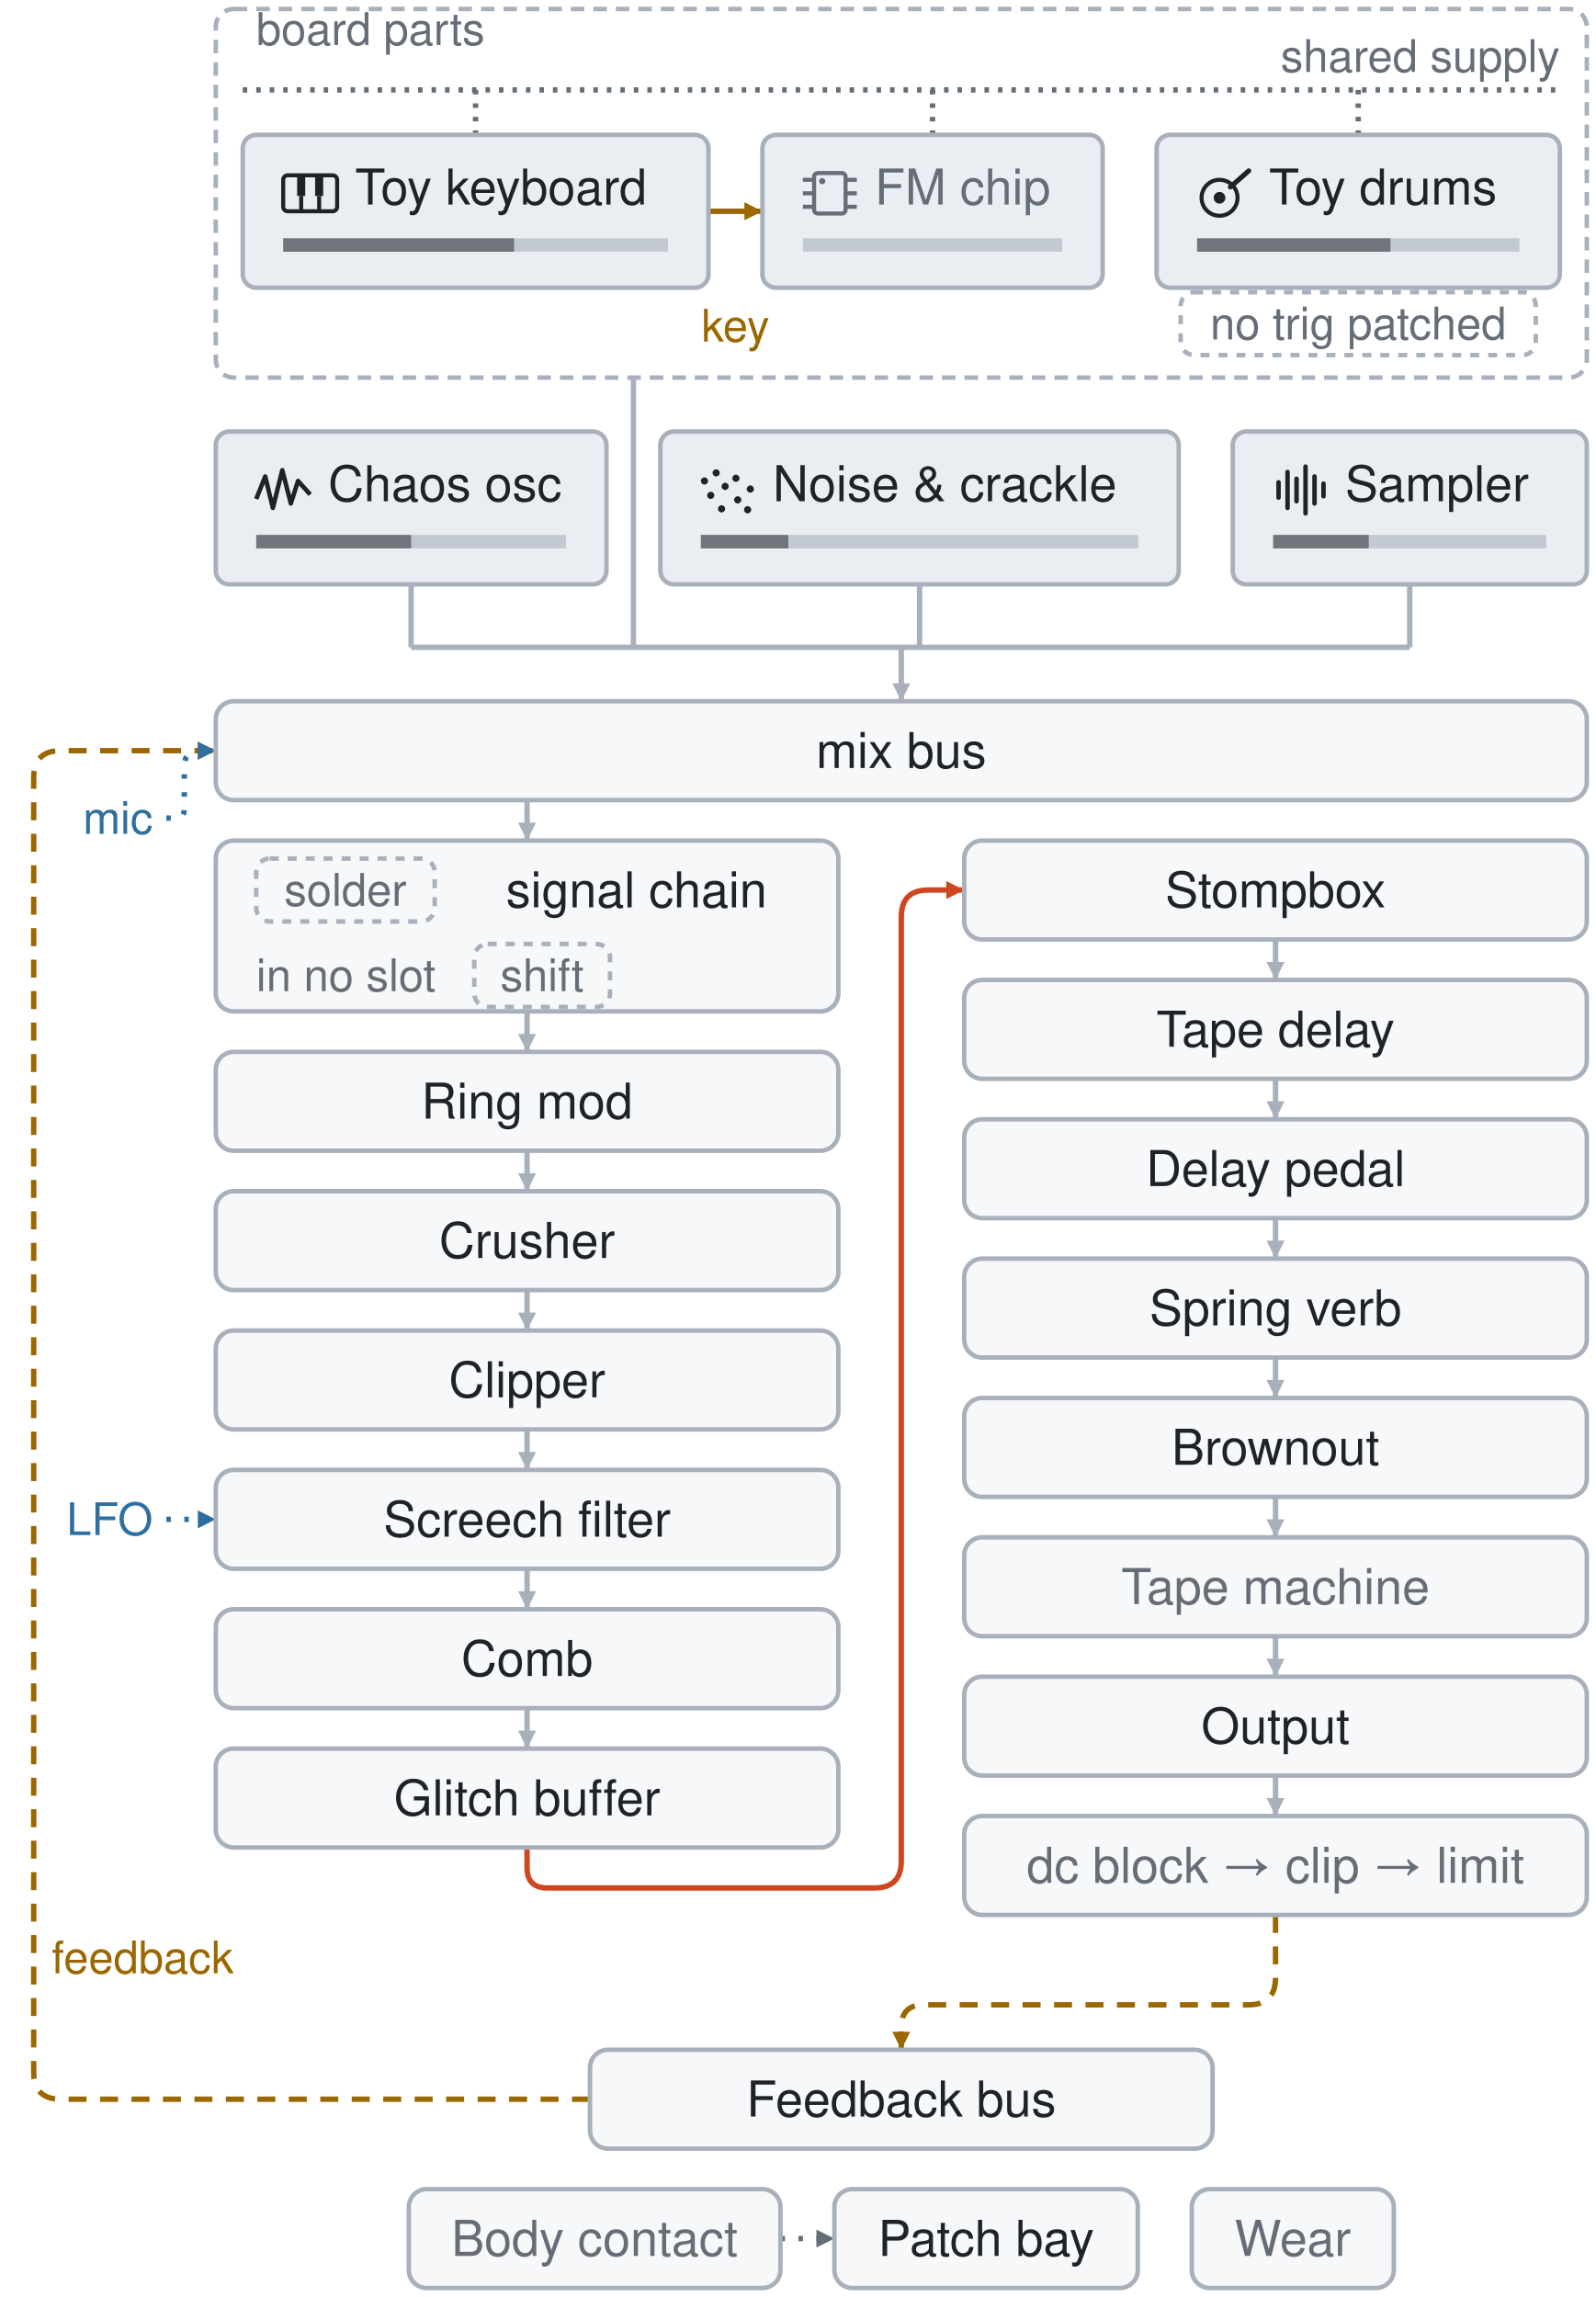
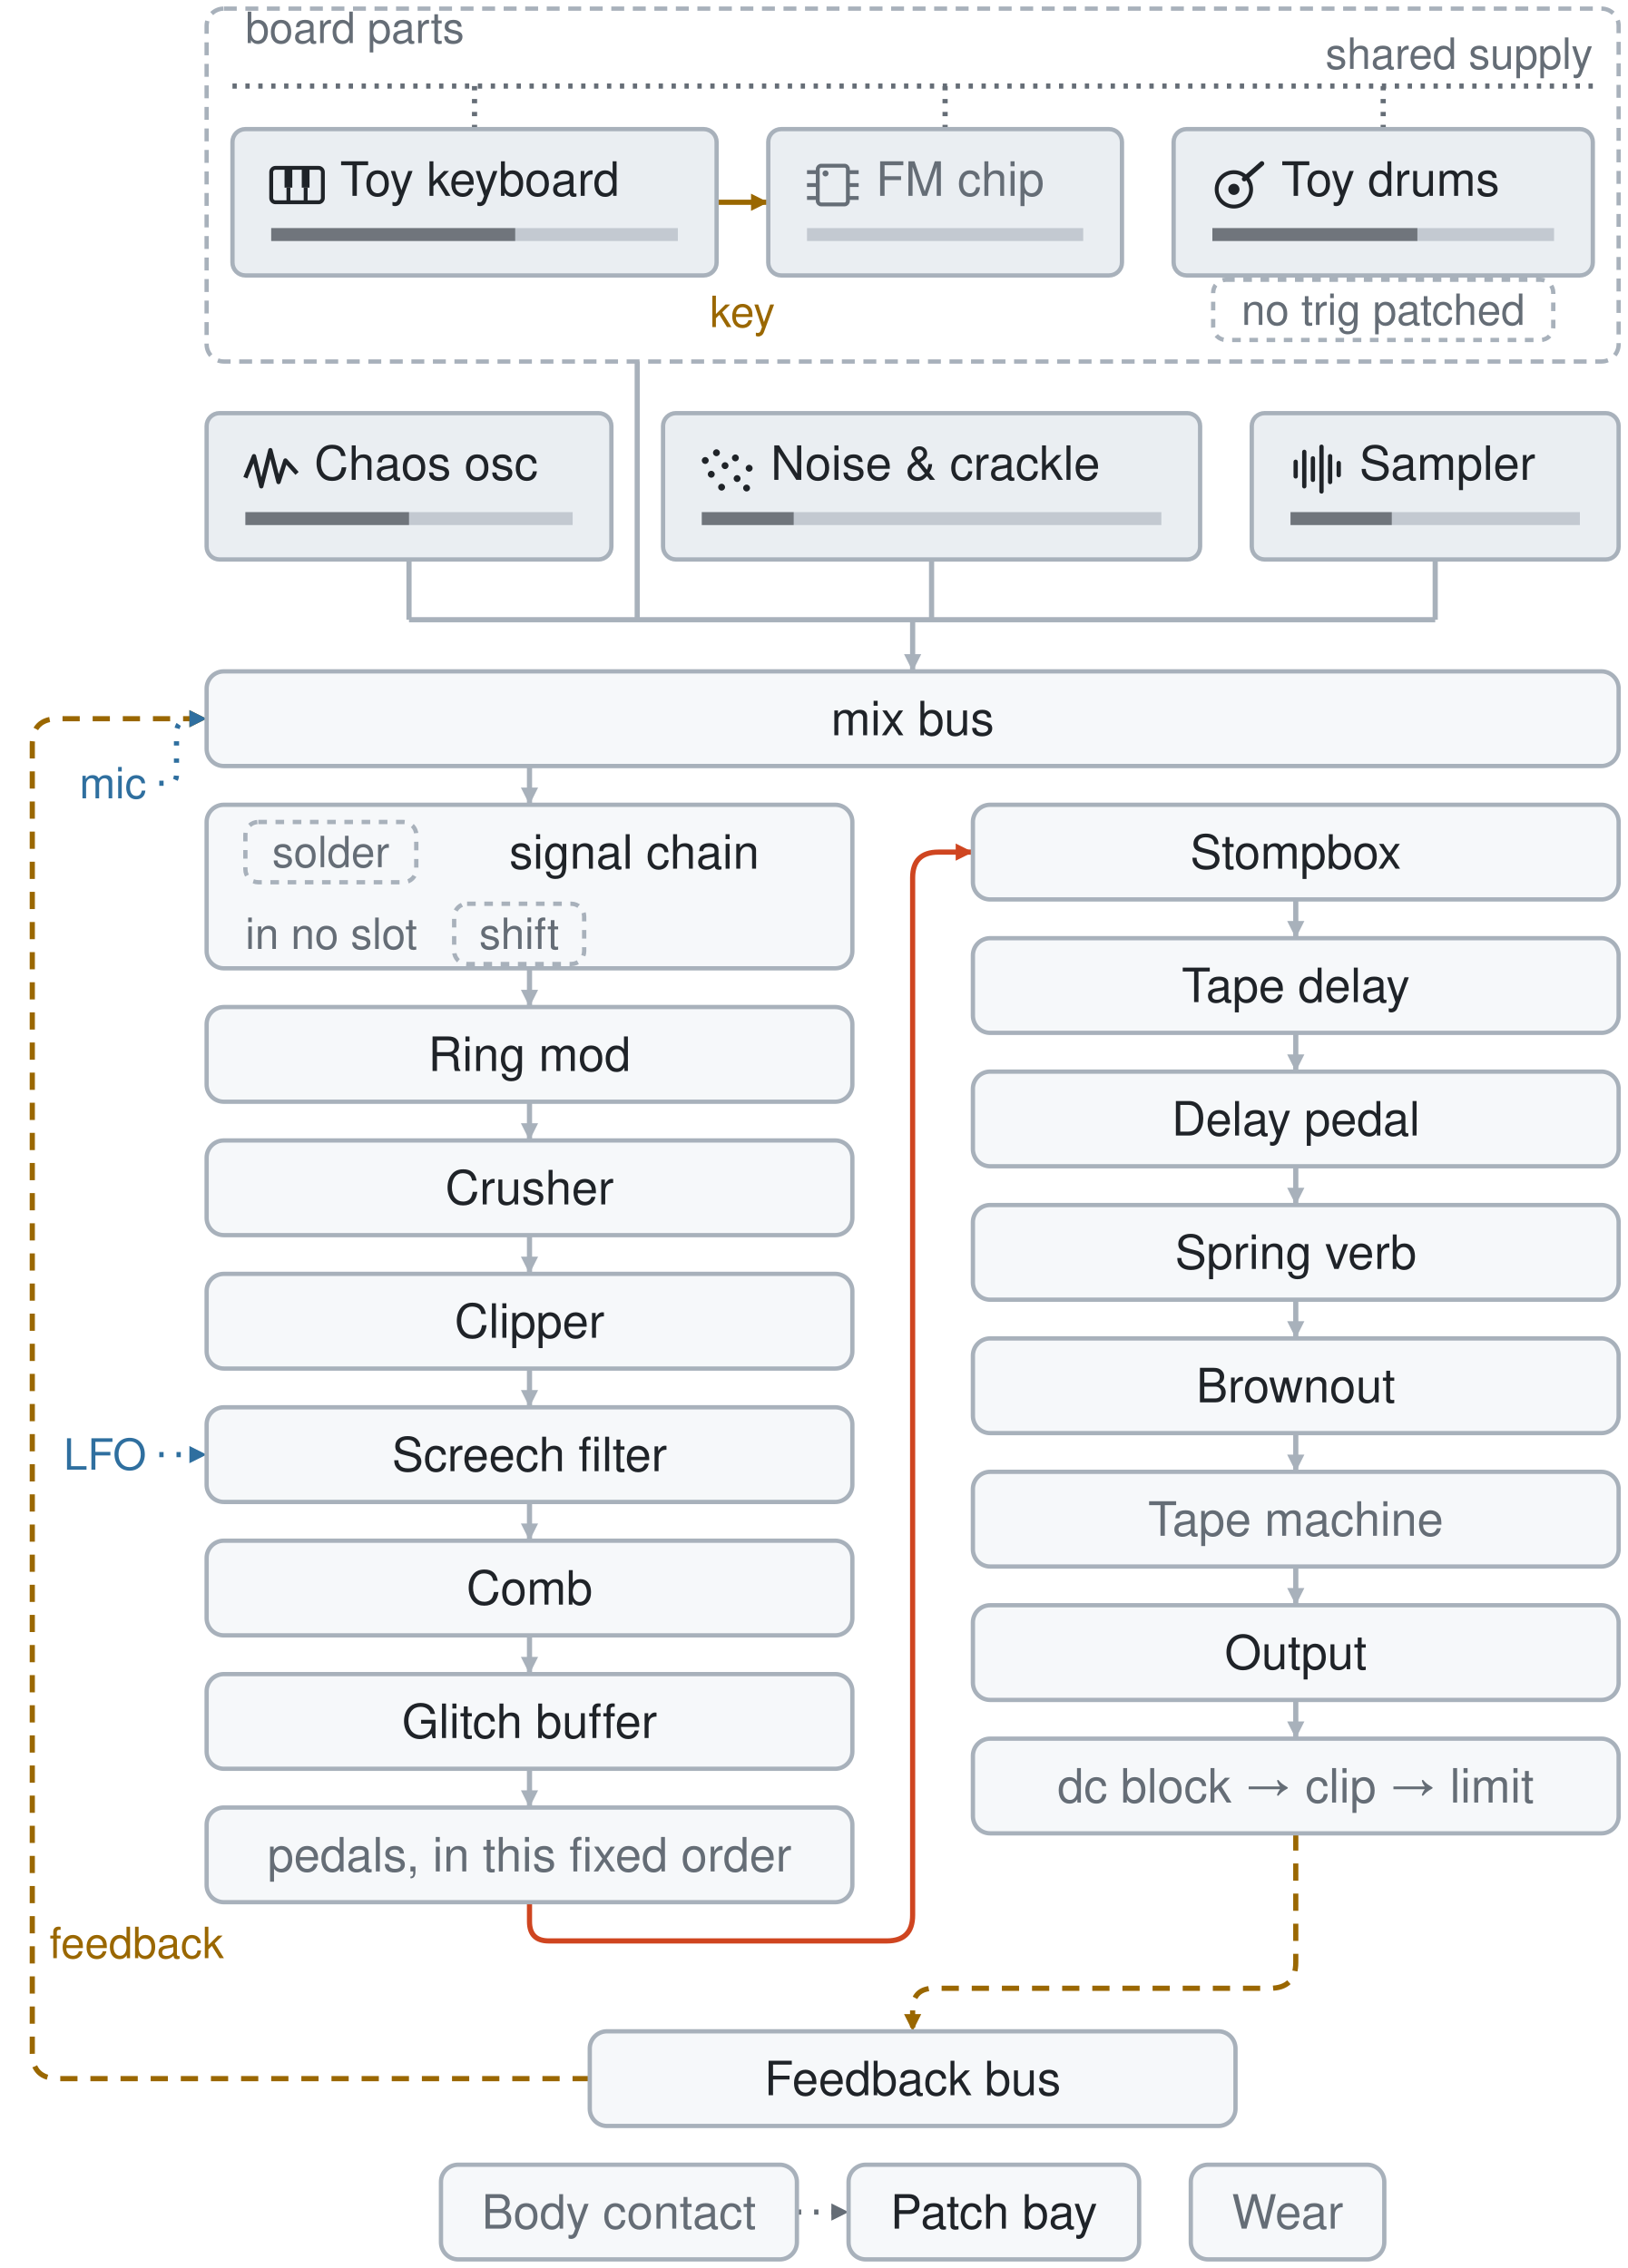
- <svg xmlns="http://www.w3.org/2000/svg" viewBox="0 0 355 511" width="355" height="511" font-family="Helvetica, Arial, sans-serif">
-   <g class="wire">
-     <path class="line" d="M 54 20 L 347 20" fill="none" stroke="#656d76" stroke-width="1.2" stroke-dasharray="1 2" />
+ <svg xmlns="http://www.w3.org/2000/svg" viewBox="0 0 378 527" width="378" height="527" font-family="Helvetica, Arial, sans-serif">
+   <g class="wire">
+     <path class="line" d="M 54 20 L 370 20" fill="none" stroke="#656d76" stroke-width="1.2" stroke-dasharray="1 2" />
    <path class="head" d="" fill="#656d76" />
-     <text x="347" y="16" fill="#656d76" font-size="10" text-anchor="end">shared supply</text>
-   </g>
-   <g class="wire">
-     <path class="line" d="M 105.8 20 L 105.8 30" fill="none" stroke="#656d76" stroke-width="1.2" stroke-dasharray="1 2" />
+     <text x="370" y="16" fill="#656d76" font-size="10" text-anchor="end">shared supply</text>
+   </g>
+   <g class="wire">
+     <path class="line" d="M 110.23 20 L 110.23 30" fill="none" stroke="#656d76" stroke-width="1.2" stroke-dasharray="1 2" />
    <path class="head" d="" fill="#656d76" />
  </g>
  <g class="wire">
-     <path class="line" d="M 302.15 20 L 302.15 30" fill="none" stroke="#656d76" stroke-width="1.2" stroke-dasharray="1 2" />
+     <path class="line" d="M 321.31 20 L 321.31 30" fill="none" stroke="#656d76" stroke-width="1.2" stroke-dasharray="1 2" />
    <path class="head" d="" fill="#656d76" />
  </g>
  <g class="wire">
-     <path class="line" d="M 207.45 20 L 207.45 30" fill="none" stroke="#656d76" stroke-width="1.2" stroke-dasharray="1 2" />
+     <path class="line" d="M 219.54 20 L 219.54 30" fill="none" stroke="#656d76" stroke-width="1.2" stroke-dasharray="1 2" />
    <path class="head" d="" fill="#656d76" />
  </g>
  <g class="wire">
-     <path class="line" d="M 157.6 47 L 169.6 47" fill="none" stroke="#9a6700" stroke-width="1.2" />
-     <path class="head" d="M 169.6 47 L 165.6 49 L 165.6 45 Z" fill="#9a6700" />
-     <text x="163.604" y="76" fill="#9a6700" font-size="10" text-anchor="middle">key</text>
-   </g>
-   <g class="wire">
-     <path class="line" d="M 140.91 84 L 140.91 144" fill="none" stroke="#a8b1bb" stroke-width="1.2" />
-     <path class="head" d="" fill="#a8b1bb" />
-   </g>
-   <g class="wire">
-     <path class="line" d="M 91.45 130 L 91.45 144" fill="none" stroke="#a8b1bb" stroke-width="1.2" />
-     <path class="head" d="" fill="#a8b1bb" />
-   </g>
-   <g class="wire">
-     <path class="line" d="M 204.57 130 L 204.57 144" fill="none" stroke="#a8b1bb" stroke-width="1.2" />
-     <path class="head" d="" fill="#a8b1bb" />
-   </g>
-   <g class="wire">
-     <path class="line" d="M 313.61 130 L 313.61 144" fill="none" stroke="#a8b1bb" stroke-width="1.2" />
-     <path class="head" d="" fill="#a8b1bb" />
-   </g>
-   <g class="wire">
-     <path class="line" d="M 91.45 144 L 313.61 144" fill="none" stroke="#a8b1bb" stroke-width="1.2" />
-     <path class="head" d="" fill="#a8b1bb" />
-   </g>
-   <g class="wire">
-     <path class="line" d="M 200.5 144 L 200.5 156" fill="none" stroke="#a8b1bb" stroke-width="1.2" />
-     <path class="head" d="M 200.5 156 L 198.5 152 L 202.5 152 Z" fill="#a8b1bb" />
-   </g>
-   <g class="wire">
-     <path class="line" d="M 117.25 178 L 117.25 187" fill="none" stroke="#a8b1bb" stroke-width="1.2" />
-     <path class="head" d="M 117.25 187 L 115.25 183 L 119.25 183 Z" fill="#a8b1bb" />
-   </g>
-   <g class="wire">
-     <path class="line" d="M 117.25 225 L 117.25 234" fill="none" stroke="#a8b1bb" stroke-width="1.2" />
-     <path class="head" d="M 117.25 234 L 115.25 230 L 119.25 230 Z" fill="#a8b1bb" />
-   </g>
-   <g class="wire">
-     <path class="line" d="M 117.25 256 L 117.25 265" fill="none" stroke="#a8b1bb" stroke-width="1.2" />
-     <path class="head" d="M 117.25 265 L 115.25 261 L 119.25 261 Z" fill="#a8b1bb" />
-   </g>
-   <g class="wire">
-     <path class="line" d="M 117.25 287 L 117.25 296" fill="none" stroke="#a8b1bb" stroke-width="1.2" />
-     <path class="head" d="M 117.25 296 L 115.25 292 L 119.25 292 Z" fill="#a8b1bb" />
-   </g>
-   <g class="wire">
-     <path class="line" d="M 117.25 318 L 117.25 327" fill="none" stroke="#a8b1bb" stroke-width="1.2" />
-     <path class="head" d="M 117.25 327 L 115.25 323 L 119.25 323 Z" fill="#a8b1bb" />
-   </g>
-   <g class="wire">
-     <path class="line" d="M 117.25 349 L 117.25 358" fill="none" stroke="#a8b1bb" stroke-width="1.2" />
-     <path class="head" d="M 117.25 358 L 115.25 354 L 119.25 354 Z" fill="#a8b1bb" />
-   </g>
-   <g class="wire">
-     <path class="line" d="M 117.25 380 L 117.25 389" fill="none" stroke="#a8b1bb" stroke-width="1.2" />
-     <path class="head" d="M 117.25 389 L 115.25 385 L 119.25 385 Z" fill="#a8b1bb" />
-   </g>
-   <g class="wire">
-     <path class="line" d="M 283.75 209 L 283.75 218" fill="none" stroke="#a8b1bb" stroke-width="1.2" />
-     <path class="head" d="M 283.75 218 L 281.75 214 L 285.75 214 Z" fill="#a8b1bb" />
-   </g>
-   <g class="wire">
-     <path class="line" d="M 283.75 240 L 283.75 249" fill="none" stroke="#a8b1bb" stroke-width="1.2" />
-     <path class="head" d="M 283.75 249 L 281.75 245 L 285.75 245 Z" fill="#a8b1bb" />
-   </g>
-   <g class="wire">
-     <path class="line" d="M 283.75 271 L 283.75 280" fill="none" stroke="#a8b1bb" stroke-width="1.2" />
-     <path class="head" d="M 283.75 280 L 281.75 276 L 285.75 276 Z" fill="#a8b1bb" />
-   </g>
-   <g class="wire">
-     <path class="line" d="M 283.75 302 L 283.75 311" fill="none" stroke="#a8b1bb" stroke-width="1.2" />
-     <path class="head" d="M 283.75 311 L 281.75 307 L 285.75 307 Z" fill="#a8b1bb" />
-   </g>
-   <g class="wire">
-     <path class="line" d="M 283.75 333 L 283.75 342" fill="none" stroke="#a8b1bb" stroke-width="1.2" />
-     <path class="head" d="M 283.75 342 L 281.75 338 L 285.75 338 Z" fill="#a8b1bb" />
-   </g>
-   <g class="wire">
-     <path class="line" d="M 283.75 364 L 283.75 373" fill="none" stroke="#a8b1bb" stroke-width="1.2" />
-     <path class="head" d="M 283.75 373 L 281.75 369 L 285.75 369 Z" fill="#a8b1bb" />
-   </g>
-   <g class="wire">
-     <path class="line" d="M 283.75 395 L 283.75 404" fill="none" stroke="#a8b1bb" stroke-width="1.2" />
-     <path class="head" d="M 283.75 404 L 281.75 400 L 285.75 400 Z" fill="#a8b1bb" />
-   </g>
-   <g class="wire">
-     <path class="line" d="M 117.25 411 L 117.25 415.5 Q 117.25 420 121.75 420 L 194.5 420 Q 200.5 420 200.5 414 L 200.5 204 Q 200.5 198 206.5 198 L 214.5 198" fill="none" stroke="#cf4520" stroke-width="1.2" />
-     <path class="head" d="M 214.5 198 L 210.5 200 L 210.5 196 Z" fill="#cf4520" />
-   </g>
-   <g class="wire">
-     <path class="line" d="M 283.75 426 L 283.75 440 Q 283.75 446 277.75 446 L 205.5 446 Q 200.5 446 200.5 451 L 200.5 456" fill="none" stroke="#9a6700" stroke-width="1.2" stroke-dasharray="4 3" />
-     <path class="head" d="M 200.5 456 L 198.5 452 L 202.5 452 Z" fill="#9a6700" />
-   </g>
-   <g class="wire">
-     <path class="line" d="M 131.25 467 L 13.5 467 Q 7.5 467 7.5 461 L 7.5 173 Q 7.5 167 13.5 167 L 48 167" fill="none" stroke="#9a6700" stroke-width="1.2" stroke-dasharray="4 3" />
+     <path class="line" d="M 166.46 47 L 178.46 47" fill="none" stroke="#9a6700" stroke-width="1.2" />
+     <path class="head" d="M 178.46 47 L 174.46 49 L 174.46 45 Z" fill="#9a6700" />
+     <text x="172.463" y="76" fill="#9a6700" font-size="10" text-anchor="middle">key</text>
+   </g>
+   <g class="wire">
+     <path class="line" d="M 148.02 84 L 148.02 144" fill="none" stroke="#a8b1bb" stroke-width="1.2" />
+     <path class="head" d="" fill="#a8b1bb" />
+   </g>
+   <g class="wire">
+     <path class="line" d="M 95.01 130 L 95.01 144" fill="none" stroke="#a8b1bb" stroke-width="1.2" />
+     <path class="head" d="" fill="#a8b1bb" />
+   </g>
+   <g class="wire">
+     <path class="line" d="M 216.4 130 L 216.4 144" fill="none" stroke="#a8b1bb" stroke-width="1.2" />
+     <path class="head" d="" fill="#a8b1bb" />
+   </g>
+   <g class="wire">
+     <path class="line" d="M 333.39 130 L 333.39 144" fill="none" stroke="#a8b1bb" stroke-width="1.2" />
+     <path class="head" d="" fill="#a8b1bb" />
+   </g>
+   <g class="wire">
+     <path class="line" d="M 95.01 144 L 333.39 144" fill="none" stroke="#a8b1bb" stroke-width="1.2" />
+     <path class="head" d="" fill="#a8b1bb" />
+   </g>
+   <g class="wire">
+     <path class="line" d="M 212 144 L 212 156" fill="none" stroke="#a8b1bb" stroke-width="1.2" />
+     <path class="head" d="M 212 156 L 210 152 L 214 152 Z" fill="#a8b1bb" />
+   </g>
+   <g class="wire">
+     <path class="line" d="M 123 178 L 123 187" fill="none" stroke="#a8b1bb" stroke-width="1.2" />
+     <path class="head" d="M 123 187 L 121 183 L 125 183 Z" fill="#a8b1bb" />
+   </g>
+   <g class="wire">
+     <path class="line" d="M 123 225 L 123 234" fill="none" stroke="#a8b1bb" stroke-width="1.2" />
+     <path class="head" d="M 123 234 L 121 230 L 125 230 Z" fill="#a8b1bb" />
+   </g>
+   <g class="wire">
+     <path class="line" d="M 123 256 L 123 265" fill="none" stroke="#a8b1bb" stroke-width="1.2" />
+     <path class="head" d="M 123 265 L 121 261 L 125 261 Z" fill="#a8b1bb" />
+   </g>
+   <g class="wire">
+     <path class="line" d="M 123 287 L 123 296" fill="none" stroke="#a8b1bb" stroke-width="1.2" />
+     <path class="head" d="M 123 296 L 121 292 L 125 292 Z" fill="#a8b1bb" />
+   </g>
+   <g class="wire">
+     <path class="line" d="M 123 318 L 123 327" fill="none" stroke="#a8b1bb" stroke-width="1.2" />
+     <path class="head" d="M 123 327 L 121 323 L 125 323 Z" fill="#a8b1bb" />
+   </g>
+   <g class="wire">
+     <path class="line" d="M 123 349 L 123 358" fill="none" stroke="#a8b1bb" stroke-width="1.2" />
+     <path class="head" d="M 123 358 L 121 354 L 125 354 Z" fill="#a8b1bb" />
+   </g>
+   <g class="wire">
+     <path class="line" d="M 123 380 L 123 389" fill="none" stroke="#a8b1bb" stroke-width="1.2" />
+     <path class="head" d="M 123 389 L 121 385 L 125 385 Z" fill="#a8b1bb" />
+   </g>
+   <g class="wire">
+     <path class="line" d="M 123 411 L 123 420" fill="none" stroke="#a8b1bb" stroke-width="1.2" />
+     <path class="head" d="M 123 420 L 121 416 L 125 416 Z" fill="#a8b1bb" />
+   </g>
+   <g class="wire">
+     <path class="line" d="M 301 209 L 301 218" fill="none" stroke="#a8b1bb" stroke-width="1.2" />
+     <path class="head" d="M 301 218 L 299 214 L 303 214 Z" fill="#a8b1bb" />
+   </g>
+   <g class="wire">
+     <path class="line" d="M 301 240 L 301 249" fill="none" stroke="#a8b1bb" stroke-width="1.2" />
+     <path class="head" d="M 301 249 L 299 245 L 303 245 Z" fill="#a8b1bb" />
+   </g>
+   <g class="wire">
+     <path class="line" d="M 301 271 L 301 280" fill="none" stroke="#a8b1bb" stroke-width="1.2" />
+     <path class="head" d="M 301 280 L 299 276 L 303 276 Z" fill="#a8b1bb" />
+   </g>
+   <g class="wire">
+     <path class="line" d="M 301 302 L 301 311" fill="none" stroke="#a8b1bb" stroke-width="1.2" />
+     <path class="head" d="M 301 311 L 299 307 L 303 307 Z" fill="#a8b1bb" />
+   </g>
+   <g class="wire">
+     <path class="line" d="M 301 333 L 301 342" fill="none" stroke="#a8b1bb" stroke-width="1.2" />
+     <path class="head" d="M 301 342 L 299 338 L 303 338 Z" fill="#a8b1bb" />
+   </g>
+   <g class="wire">
+     <path class="line" d="M 301 364 L 301 373" fill="none" stroke="#a8b1bb" stroke-width="1.2" />
+     <path class="head" d="M 301 373 L 299 369 L 303 369 Z" fill="#a8b1bb" />
+   </g>
+   <g class="wire">
+     <path class="line" d="M 301 395 L 301 404" fill="none" stroke="#a8b1bb" stroke-width="1.2" />
+     <path class="head" d="M 301 404 L 299 400 L 303 400 Z" fill="#a8b1bb" />
+   </g>
+   <g class="wire">
+     <path class="line" d="M 123 442 L 123 446.5 Q 123 451 127.5 451 L 206 451 Q 212 451 212 445 L 212 204 Q 212 198 218 198 L 226 198" fill="none" stroke="#cf4520" stroke-width="1.2" />
+     <path class="head" d="M 226 198 L 222 200 L 222 196 Z" fill="#cf4520" />
+   </g>
+   <g class="wire">
+     <path class="line" d="M 301 426 L 301 456 Q 301 462 295 462 L 217 462 Q 212 462 212 467 L 212 472" fill="none" stroke="#9a6700" stroke-width="1.2" stroke-dasharray="4 3" />
+     <path class="head" d="M 212 472 L 210 468 L 214 468 Z" fill="#9a6700" />
+   </g>
+   <g class="wire">
+     <path class="line" d="M 137 483 L 13.5 483 Q 7.5 483 7.5 477 L 7.5 173 Q 7.5 167 13.5 167 L 48 167" fill="none" stroke="#9a6700" stroke-width="1.2" stroke-dasharray="4 3" />
    <path class="head" d="M 48 167 L 44 169 L 44 165 Z" fill="#9a6700" />
-     <text x="11.5" y="439" fill="#9a6700" font-size="10" text-anchor="start">feedback</text>
-   </g>
-   <g class="wire">
-     <path class="line" d="M 173.62 498 L 185.62 498" fill="none" stroke="#656d76" stroke-width="1.2" stroke-dasharray="1 3" />
-     <path class="head" d="M 185.62 498 L 181.62 500 L 181.62 496 Z" fill="#656d76" />
+     <text x="11.5" y="455" fill="#9a6700" font-size="10" text-anchor="start">feedback</text>
+   </g>
+   <g class="wire">
+     <path class="line" d="M 185.12 514 L 197.12 514" fill="none" stroke="#656d76" stroke-width="1.2" stroke-dasharray="1 3" />
+     <path class="head" d="M 197.12 514 L 193.12 516 L 193.12 512 Z" fill="#656d76" />
  </g>
  <g class="wire">
    <path class="line" d="M 37 182 L 39 182 Q 41 182 41 180 L 41 170.5 Q 41 167 44.5 167 L 48 167" fill="none" stroke="#2f6f9f" stroke-width="1.2" stroke-dasharray="1 3" />
    <path class="head" d="M 48 167 L 44 169 L 44 165 Z" fill="#2f6f9f" />
  </g>
  <g class="wire">
    <path class="line" d="M 37 338 L 48 338" fill="none" stroke="#2f6f9f" stroke-width="1.2" stroke-dasharray="1 3" />
    <path class="head" d="M 48 338 L 44 340 L 44 336 Z" fill="#2f6f9f" />
  </g>
  <g class="node">
-     <rect x="48" y="2" width="305" height="82" rx="4" fill="none" stroke="#a8b1bb" stroke-dasharray="3 2" />
+     <rect x="48" y="2" width="328" height="82" rx="4" fill="none" stroke="#a8b1bb" stroke-dasharray="3 2" />
    <text x="57" y="10" fill="#656d76" font-size="10" text-anchor="start">board parts</text>
  </g>
  <g class="node">
-     <rect class="box" x="54" y="30" width="103.604" height="34" rx="3" fill="#eaeef2" stroke="#a8b1bb" stroke-width="1" />
+     <rect class="box" x="54" y="30" width="112.463" height="34" rx="3" fill="#eaeef2" stroke="#a8b1bb" stroke-width="1" />
    <g class="glyph">
      <rect x="63" y="39" width="12" height="8" rx="1" fill="none" stroke="#1f2328" stroke-width="0.9" />
      <path d="M 67 43.6 V 47 M 71 43.6 V 47" stroke="#1f2328" stroke-width="0.9" />
      <rect x="66.1" y="39" width="1.8" height="4.6" fill="#1f2328" />
      <rect x="70.1" y="39" width="1.8" height="4.6" fill="#1f2328" />
    </g>
    <text x="79" y="45.5" fill="#1f2328" font-size="11" text-anchor="start">Toy keyboard</text>
-     <rect x="63" y="53" width="85.604" height="3" fill="#a8b1bb" fill-opacity="0.6" />
-     <rect x="63" y="53" width="51.363" height="3" fill="#1f2328" fill-opacity="0.5" />
-   </g>
-   <g class="node">
-     <rect class="box" x="257.297" y="30" width="89.703" height="34" rx="3" fill="#eaeef2" stroke="#a8b1bb" stroke-width="1" />
-     <g class="glyph">
-       <circle cx="271.297" cy="44" r="4" fill="none" stroke="#1f2328" stroke-width="0.9" />
-       <circle cx="271.297" cy="44" r="1.3" fill="#1f2328" />
-       <path d="M 277.797 38 L 273.697 41.6" stroke="#1f2328" stroke-width="1.1" stroke-linecap="round" />
-     </g>
-     <text x="282.297" y="45.5" fill="#1f2328" font-size="11" text-anchor="start">Toy drums</text>
-     <rect x="266.297" y="53" width="71.703" height="3" fill="#a8b1bb" fill-opacity="0.6" />
-     <rect x="266.297" y="53" width="43.022" height="3" fill="#1f2328" fill-opacity="0.5" />
-   </g>
-   <g class="node">
-     <rect class="box" x="169.604" y="30" width="75.692" height="34" rx="3" fill="#eaeef2" stroke="#a8b1bb" stroke-width="1" />
-     <g class="glyph">
-       <rect x="181.104" y="38.5" width="7" height="9" rx="0.8" fill="none" stroke="#656d76" stroke-width="0.9" />
-       <path d="M 178.604 40 h 2.5 M 188.104 40 h 2.5 M 178.604 43 h 2.5 M 188.104 43 h 2.5 M 178.604 46 h 2.5 M 188.104 46 h 2.5" stroke="#656d76" stroke-width="0.9" />
-       <circle cx="182.904" cy="40.3" r="0.7" fill="#656d76" />
-     </g>
-     <text x="194.604" y="45.5" fill="#656d76" font-size="11" text-anchor="start">FM chip</text>
-     <rect x="178.604" y="53" width="57.692" height="3" fill="#a8b1bb" fill-opacity="0.6" />
-   </g>
-   <g class="node">
-     <rect class="box" x="48" y="96" width="86.908" height="34" rx="3" fill="#eaeef2" stroke="#a8b1bb" stroke-width="1" />
+     <rect x="63" y="53" width="94.463" height="3" fill="#a8b1bb" fill-opacity="0.6" />
+     <rect x="63" y="53" width="56.678" height="3" fill="#1f2328" fill-opacity="0.5" />
+   </g>
+   <g class="node">
+     <rect class="box" x="272.627" y="30" width="97.373" height="34" rx="3" fill="#eaeef2" stroke="#a8b1bb" stroke-width="1" />
+     <g class="glyph">
+       <circle cx="286.627" cy="44" r="4" fill="none" stroke="#1f2328" stroke-width="0.9" />
+       <circle cx="286.627" cy="44" r="1.3" fill="#1f2328" />
+       <path d="M 293.127 38 L 289.027 41.6" stroke="#1f2328" stroke-width="1.1" stroke-linecap="round" />
+     </g>
+     <text x="297.627" y="45.5" fill="#1f2328" font-size="11" text-anchor="start">Toy drums</text>
+     <rect x="281.627" y="53" width="79.373" height="3" fill="#a8b1bb" fill-opacity="0.6" />
+     <rect x="281.627" y="53" width="47.624" height="3" fill="#1f2328" fill-opacity="0.5" />
+   </g>
+   <g class="node">
+     <rect class="box" x="178.463" y="30" width="82.164" height="34" rx="3" fill="#eaeef2" stroke="#a8b1bb" stroke-width="1" />
+     <g class="glyph">
+       <rect x="189.963" y="38.5" width="7" height="9" rx="0.8" fill="none" stroke="#656d76" stroke-width="0.9" />
+       <path d="M 187.463 40 h 2.5 M 196.963 40 h 2.5 M 187.463 43 h 2.5 M 196.963 43 h 2.5 M 187.463 46 h 2.5 M 196.963 46 h 2.5" stroke="#656d76" stroke-width="0.9" />
+       <circle cx="191.763" cy="40.3" r="0.7" fill="#656d76" />
+     </g>
+     <text x="203.463" y="45.5" fill="#656d76" font-size="11" text-anchor="start">FM chip</text>
+     <rect x="187.463" y="53" width="64.164" height="3" fill="#a8b1bb" fill-opacity="0.6" />
+   </g>
+   <g class="node">
+     <rect class="box" x="48" y="96" width="94.021" height="34" rx="3" fill="#eaeef2" stroke="#a8b1bb" stroke-width="1" />
    <g class="glyph">
      <path d="M 57 111 L 59 106 L 60.7 113 L 62.8 104.6 L 64.7 112 L 66.3 107 L 69 110" fill="none" stroke="#1f2328" stroke-width="1" stroke-linejoin="round" />
    </g>
    <text x="73" y="111.5" fill="#1f2328" font-size="11" text-anchor="start">Chaos osc</text>
-     <rect x="57" y="119" width="68.908" height="3" fill="#a8b1bb" fill-opacity="0.6" />
-     <rect x="57" y="119" width="34.454" height="3" fill="#1f2328" fill-opacity="0.5" />
-   </g>
-   <g class="node">
-     <rect class="box" x="146.908" y="96" width="115.317" height="34" rx="3" fill="#eaeef2" stroke="#a8b1bb" stroke-width="1" />
-     <g class="glyph">
-       <path d="M 156.708 106.2 a 0.8 0.8 0 1 0 0.01 0 M 159.308 104.4 a 0.8 0.8 0 1 0 0.01 0 M 158.108 109.4 a 0.8 0.8 0 1 0 0.01 0 M 161.308 107.4 a 0.8 0.8 0 1 0 0.01 0 M 160.508 112.4 a 0.8 0.8 0 1 0 0.01 0 M 163.708 105.6 a 0.8 0.8 0 1 0 0.01 0 M 164.108 110.4 a 0.8 0.8 0 1 0 0.01 0 M 166.908 108 a 0.8 0.8 0 1 0 0.01 0 M 166.308 112.6 a 0.8 0.8 0 1 0 0.01 0" fill="#1f2328" />
-     </g>
-     <text x="171.908" y="111.5" fill="#1f2328" font-size="11" text-anchor="start">Noise &amp; crackle</text>
-     <rect x="155.908" y="119" width="97.317" height="3" fill="#a8b1bb" fill-opacity="0.6" />
-     <rect x="155.908" y="119" width="19.463" height="3" fill="#1f2328" fill-opacity="0.5" />
-   </g>
-   <g class="node">
-     <rect class="box" x="274.225" y="96" width="78.775" height="34" rx="3" fill="#eaeef2" stroke="#a8b1bb" stroke-width="1" />
-     <g class="glyph">
-       <path d="M 284.425 107.3 v 3.4 M 286.425 105 v 8 M 288.425 106.5 v 5 M 290.425 103.8 v 10.4 M 292.425 106 v 6 M 294.425 107.6 v 2.8" stroke="#1f2328" stroke-width="1" stroke-linecap="round" />
-     </g>
-     <text x="299.225" y="111.5" fill="#1f2328" font-size="11" text-anchor="start">Sampler</text>
-     <rect x="283.225" y="119" width="60.775" height="3" fill="#a8b1bb" fill-opacity="0.6" />
-     <rect x="283.225" y="119" width="21.271" height="3" fill="#1f2328" fill-opacity="0.5" />
-   </g>
-   <g class="node">
-     <rect class="box" x="48" y="156" width="305" height="22" rx="4" fill="#f6f8fa" stroke="#a8b1bb" stroke-width="1" />
-     <text x="200.5" y="170.85" fill="#1f2328" font-size="11" text-anchor="middle">mix bus</text>
-   </g>
-   <g class="node">
-     <rect class="box" x="48" y="187" width="138.5" height="38" rx="4" fill="#f6f8fa" stroke="#a8b1bb" stroke-width="1" />
-     <text x="141.6" y="201.85" fill="#1f2328" font-size="11" text-anchor="middle">signal chain</text>
-   </g>
-   <g class="node">
-     <rect class="box" x="48" y="234" width="138.5" height="22" rx="4" fill="#f6f8fa" stroke="#a8b1bb" stroke-width="1" />
-     <text x="117.25" y="248.85" fill="#1f2328" font-size="11" text-anchor="middle">Ring mod</text>
-   </g>
-   <g class="node">
-     <rect class="box" x="48" y="265" width="138.5" height="22" rx="4" fill="#f6f8fa" stroke="#a8b1bb" stroke-width="1" />
-     <text x="117.25" y="279.85" fill="#1f2328" font-size="11" text-anchor="middle">Crusher</text>
-   </g>
-   <g class="node">
-     <rect class="box" x="48" y="296" width="138.5" height="22" rx="4" fill="#f6f8fa" stroke="#a8b1bb" stroke-width="1" />
-     <text x="117.25" y="310.85" fill="#1f2328" font-size="11" text-anchor="middle">Clipper</text>
-   </g>
-   <g class="node">
-     <rect class="box" x="48" y="327" width="138.5" height="22" rx="4" fill="#f6f8fa" stroke="#a8b1bb" stroke-width="1" />
-     <text x="117.25" y="341.85" fill="#1f2328" font-size="11" text-anchor="middle">Screech filter</text>
-   </g>
-   <g class="node">
-     <rect class="box" x="48" y="358" width="138.5" height="22" rx="4" fill="#f6f8fa" stroke="#a8b1bb" stroke-width="1" />
-     <text x="117.25" y="372.85" fill="#1f2328" font-size="11" text-anchor="middle">Comb</text>
-   </g>
-   <g class="node">
-     <rect class="box" x="48" y="389" width="138.5" height="22" rx="4" fill="#f6f8fa" stroke="#a8b1bb" stroke-width="1" />
-     <text x="117.25" y="403.85" fill="#1f2328" font-size="11" text-anchor="middle">Glitch buffer</text>
-   </g>
-   <g class="node">
-     <rect class="box" x="214.5" y="187" width="138.5" height="22" rx="4" fill="#f6f8fa" stroke="#a8b1bb" stroke-width="1" />
-     <text x="283.75" y="201.85" fill="#1f2328" font-size="11" text-anchor="middle">Stompbox</text>
-   </g>
-   <g class="node">
-     <rect class="box" x="214.5" y="218" width="138.5" height="22" rx="4" fill="#f6f8fa" stroke="#a8b1bb" stroke-width="1" />
-     <text x="283.75" y="232.85" fill="#1f2328" font-size="11" text-anchor="middle">Tape delay</text>
-   </g>
-   <g class="node">
-     <rect class="box" x="214.5" y="249" width="138.5" height="22" rx="4" fill="#f6f8fa" stroke="#a8b1bb" stroke-width="1" />
-     <text x="283.75" y="263.85" fill="#1f2328" font-size="11" text-anchor="middle">Delay pedal</text>
-   </g>
-   <g class="node">
-     <rect class="box" x="214.5" y="280" width="138.5" height="22" rx="4" fill="#f6f8fa" stroke="#a8b1bb" stroke-width="1" />
-     <text x="283.75" y="294.85" fill="#1f2328" font-size="11" text-anchor="middle">Spring verb</text>
-   </g>
-   <g class="node">
-     <rect class="box" x="214.5" y="311" width="138.5" height="22" rx="4" fill="#f6f8fa" stroke="#a8b1bb" stroke-width="1" />
-     <text x="283.75" y="325.85" fill="#1f2328" font-size="11" text-anchor="middle">Brownout</text>
-   </g>
-   <g class="node">
-     <rect class="box" x="214.5" y="342" width="138.5" height="22" rx="4" fill="#f6f8fa" stroke="#a8b1bb" stroke-width="1" />
-     <text x="283.75" y="356.85" fill="#656d76" font-size="11" text-anchor="middle">Tape machine</text>
-   </g>
-   <g class="node">
-     <rect class="box" x="214.5" y="373" width="138.5" height="22" rx="4" fill="#f6f8fa" stroke="#a8b1bb" stroke-width="1" />
-     <text x="283.75" y="387.85" fill="#1f2328" font-size="11" text-anchor="middle">Output</text>
-   </g>
-   <g class="node">
-     <rect class="box" x="214.5" y="404" width="138.5" height="22" rx="4" fill="#f6f8fa" stroke="#a8b1bb" stroke-width="1" />
-     <text x="283.75" y="418.85" fill="#656d76" font-size="11" text-anchor="middle">dc block → clip → limit</text>
-   </g>
-   <g class="node">
-     <rect class="box" x="131.25" y="456" width="138.5" height="22" rx="4" fill="#f6f8fa" stroke="#a8b1bb" stroke-width="1" />
-     <text x="200.5" y="470.85" fill="#1f2328" font-size="11" text-anchor="middle">Feedback bus</text>
-   </g>
-   <g class="node">
-     <rect class="box" x="90.935" y="487" width="82.68" height="22" rx="4" fill="#f6f8fa" stroke="#a8b1bb" stroke-width="1" />
-     <text x="132.275" y="501.85" fill="#656d76" font-size="11" text-anchor="middle">Body contact</text>
-   </g>
-   <g class="node">
-     <rect class="box" x="185.615" y="487" width="67.5" height="22" rx="4" fill="#f6f8fa" stroke="#a8b1bb" stroke-width="1" />
-     <text x="219.365" y="501.85" fill="#1f2328" font-size="11" text-anchor="middle">Patch bay</text>
-   </g>
-   <g class="node">
-     <rect class="box" x="265.115" y="487" width="44.95" height="22" rx="4" fill="#f6f8fa" stroke="#a8b1bb" stroke-width="1" />
-     <text x="287.59" y="501.85" fill="#656d76" font-size="11" text-anchor="middle">Wear</text>
+     <rect x="57" y="119" width="76.021" height="3" fill="#a8b1bb" fill-opacity="0.6" />
+     <rect x="57" y="119" width="38.011" height="3" fill="#1f2328" fill-opacity="0.5" />
+   </g>
+   <g class="node">
+     <rect class="box" x="154.021" y="96" width="124.756" height="34" rx="3" fill="#eaeef2" stroke="#a8b1bb" stroke-width="1" />
+     <g class="glyph">
+       <path d="M 163.821 106.2 a 0.8 0.8 0 1 0 0.01 0 M 166.421 104.4 a 0.8 0.8 0 1 0 0.01 0 M 165.221 109.4 a 0.8 0.8 0 1 0 0.01 0 M 168.421 107.4 a 0.8 0.8 0 1 0 0.01 0 M 167.621 112.4 a 0.8 0.8 0 1 0 0.01 0 M 170.821 105.6 a 0.8 0.8 0 1 0 0.01 0 M 171.221 110.4 a 0.8 0.8 0 1 0 0.01 0 M 174.021 108 a 0.8 0.8 0 1 0 0.01 0 M 173.421 112.6 a 0.8 0.8 0 1 0 0.01 0" fill="#1f2328" />
+     </g>
+     <text x="179.021" y="111.5" fill="#1f2328" font-size="11" text-anchor="start">Noise &amp; crackle</text>
+     <rect x="163.021" y="119" width="106.756" height="3" fill="#a8b1bb" fill-opacity="0.6" />
+     <rect x="163.021" y="119" width="21.351" height="3" fill="#1f2328" fill-opacity="0.5" />
+   </g>
+   <g class="node">
+     <rect class="box" x="290.777" y="96" width="85.223" height="34" rx="3" fill="#eaeef2" stroke="#a8b1bb" stroke-width="1" />
+     <g class="glyph">
+       <path d="M 300.977 107.3 v 3.4 M 302.977 105 v 8 M 304.977 106.5 v 5 M 306.977 103.8 v 10.4 M 308.977 106 v 6 M 310.977 107.6 v 2.8" stroke="#1f2328" stroke-width="1" stroke-linecap="round" />
+     </g>
+     <text x="315.777" y="111.5" fill="#1f2328" font-size="11" text-anchor="start">Sampler</text>
+     <rect x="299.777" y="119" width="67.223" height="3" fill="#a8b1bb" fill-opacity="0.6" />
+     <rect x="299.777" y="119" width="23.528" height="3" fill="#1f2328" fill-opacity="0.5" />
+   </g>
+   <g class="node">
+     <rect class="box" x="48" y="156" width="328" height="22" rx="4" fill="#f6f8fa" stroke="#a8b1bb" stroke-width="1" />
+     <text x="212" y="170.85" fill="#1f2328" font-size="11" text-anchor="middle">mix bus</text>
+   </g>
+   <g class="node">
+     <rect class="box" x="48" y="187" width="150" height="38" rx="4" fill="#f6f8fa" stroke="#a8b1bb" stroke-width="1" />
+     <text x="147.35" y="201.85" fill="#1f2328" font-size="11" text-anchor="middle">signal chain</text>
+   </g>
+   <g class="node">
+     <rect class="box" x="48" y="234" width="150" height="22" rx="4" fill="#f6f8fa" stroke="#a8b1bb" stroke-width="1" />
+     <text x="123" y="248.85" fill="#1f2328" font-size="11" text-anchor="middle">Ring mod</text>
+   </g>
+   <g class="node">
+     <rect class="box" x="48" y="265" width="150" height="22" rx="4" fill="#f6f8fa" stroke="#a8b1bb" stroke-width="1" />
+     <text x="123" y="279.85" fill="#1f2328" font-size="11" text-anchor="middle">Crusher</text>
+   </g>
+   <g class="node">
+     <rect class="box" x="48" y="296" width="150" height="22" rx="4" fill="#f6f8fa" stroke="#a8b1bb" stroke-width="1" />
+     <text x="123" y="310.85" fill="#1f2328" font-size="11" text-anchor="middle">Clipper</text>
+   </g>
+   <g class="node">
+     <rect class="box" x="48" y="327" width="150" height="22" rx="4" fill="#f6f8fa" stroke="#a8b1bb" stroke-width="1" />
+     <text x="123" y="341.85" fill="#1f2328" font-size="11" text-anchor="middle">Screech filter</text>
+   </g>
+   <g class="node">
+     <rect class="box" x="48" y="358" width="150" height="22" rx="4" fill="#f6f8fa" stroke="#a8b1bb" stroke-width="1" />
+     <text x="123" y="372.85" fill="#1f2328" font-size="11" text-anchor="middle">Comb</text>
+   </g>
+   <g class="node">
+     <rect class="box" x="48" y="389" width="150" height="22" rx="4" fill="#f6f8fa" stroke="#a8b1bb" stroke-width="1" />
+     <text x="123" y="403.85" fill="#1f2328" font-size="11" text-anchor="middle">Glitch buffer</text>
+   </g>
+   <g class="node">
+     <rect class="box" x="48" y="420" width="150" height="22" rx="4" fill="#f6f8fa" stroke="#a8b1bb" stroke-width="1" />
+     <text x="123" y="434.85" fill="#656d76" font-size="11" text-anchor="middle">pedals, in this fixed order</text>
+   </g>
+   <g class="node">
+     <rect class="box" x="226" y="187" width="150" height="22" rx="4" fill="#f6f8fa" stroke="#a8b1bb" stroke-width="1" />
+     <text x="301" y="201.85" fill="#1f2328" font-size="11" text-anchor="middle">Stompbox</text>
+   </g>
+   <g class="node">
+     <rect class="box" x="226" y="218" width="150" height="22" rx="4" fill="#f6f8fa" stroke="#a8b1bb" stroke-width="1" />
+     <text x="301" y="232.85" fill="#1f2328" font-size="11" text-anchor="middle">Tape delay</text>
+   </g>
+   <g class="node">
+     <rect class="box" x="226" y="249" width="150" height="22" rx="4" fill="#f6f8fa" stroke="#a8b1bb" stroke-width="1" />
+     <text x="301" y="263.85" fill="#1f2328" font-size="11" text-anchor="middle">Delay pedal</text>
+   </g>
+   <g class="node">
+     <rect class="box" x="226" y="280" width="150" height="22" rx="4" fill="#f6f8fa" stroke="#a8b1bb" stroke-width="1" />
+     <text x="301" y="294.85" fill="#1f2328" font-size="11" text-anchor="middle">Spring verb</text>
+   </g>
+   <g class="node">
+     <rect class="box" x="226" y="311" width="150" height="22" rx="4" fill="#f6f8fa" stroke="#a8b1bb" stroke-width="1" />
+     <text x="301" y="325.85" fill="#1f2328" font-size="11" text-anchor="middle">Brownout</text>
+   </g>
+   <g class="node">
+     <rect class="box" x="226" y="342" width="150" height="22" rx="4" fill="#f6f8fa" stroke="#a8b1bb" stroke-width="1" />
+     <text x="301" y="356.85" fill="#656d76" font-size="11" text-anchor="middle">Tape machine</text>
+   </g>
+   <g class="node">
+     <rect class="box" x="226" y="373" width="150" height="22" rx="4" fill="#f6f8fa" stroke="#a8b1bb" stroke-width="1" />
+     <text x="301" y="387.85" fill="#1f2328" font-size="11" text-anchor="middle">Output</text>
+   </g>
+   <g class="node">
+     <rect class="box" x="226" y="404" width="150" height="22" rx="4" fill="#f6f8fa" stroke="#a8b1bb" stroke-width="1" />
+     <text x="301" y="418.85" fill="#656d76" font-size="11" text-anchor="middle">dc block → clip → limit</text>
+   </g>
+   <g class="node">
+     <rect class="box" x="137" y="472" width="150" height="22" rx="4" fill="#f6f8fa" stroke="#a8b1bb" stroke-width="1" />
+     <text x="212" y="486.85" fill="#1f2328" font-size="11" text-anchor="middle">Feedback bus</text>
+   </g>
+   <g class="node">
+     <rect class="box" x="102.435" y="503" width="82.68" height="22" rx="4" fill="#f6f8fa" stroke="#a8b1bb" stroke-width="1" />
+     <text x="143.775" y="517.85" fill="#656d76" font-size="11" text-anchor="middle">Body contact</text>
+   </g>
+   <g class="node">
+     <rect class="box" x="197.115" y="503" width="67.5" height="22" rx="4" fill="#f6f8fa" stroke="#a8b1bb" stroke-width="1" />
+     <text x="230.865" y="517.85" fill="#1f2328" font-size="11" text-anchor="middle">Patch bay</text>
+   </g>
+   <g class="node">
+     <rect class="box" x="276.615" y="503" width="44.95" height="22" rx="4" fill="#f6f8fa" stroke="#a8b1bb" stroke-width="1" />
+     <text x="299.09" y="517.85" fill="#656d76" font-size="11" text-anchor="middle">Wear</text>
  </g>
  <g class="node">
    <rect class="box" x="105.5" y="210" width="30.2" height="14" rx="3" fill="none" stroke="#a8b1bb" stroke-dasharray="2 2" />
    <text x="120.6" y="220.5" fill="#656d76" font-size="10" text-anchor="middle">shift</text>
  </g>
  <g class="tap">
    <text x="57" y="220.5" fill="#656d76" font-size="10" text-anchor="start">in no slot</text>
  </g>
  <g class="node">
    <rect class="box" x="57" y="191" width="39.7" height="14" rx="3" fill="none" stroke="#a8b1bb" stroke-dasharray="2 2" />
    <text x="76.85" y="201.5" fill="#656d76" font-size="10" text-anchor="middle">solder</text>
  </g>
  <g class="node">
-     <rect class="box" x="262.648" y="65" width="79" height="14" rx="3" fill="none" stroke="#a8b1bb" stroke-dasharray="2 2" />
-     <text x="302.148" y="75.5" fill="#656d76" font-size="10" text-anchor="middle">no trig patched</text>
+     <rect class="box" x="281.813" y="65" width="79" height="14" rx="3" fill="none" stroke="#a8b1bb" stroke-dasharray="2 2" />
+     <text x="321.313" y="75.5" fill="#656d76" font-size="10" text-anchor="middle">no trig patched</text>
  </g>
  <g class="tap">
    <text x="34" y="185.5" fill="#2f6f9f" font-size="10" text-anchor="end">mic</text>
  </g>
  <g class="tap">
    <text x="34" y="341.5" fill="#2f6f9f" font-size="10" text-anchor="end">LFO</text>
  </g>
</svg>
